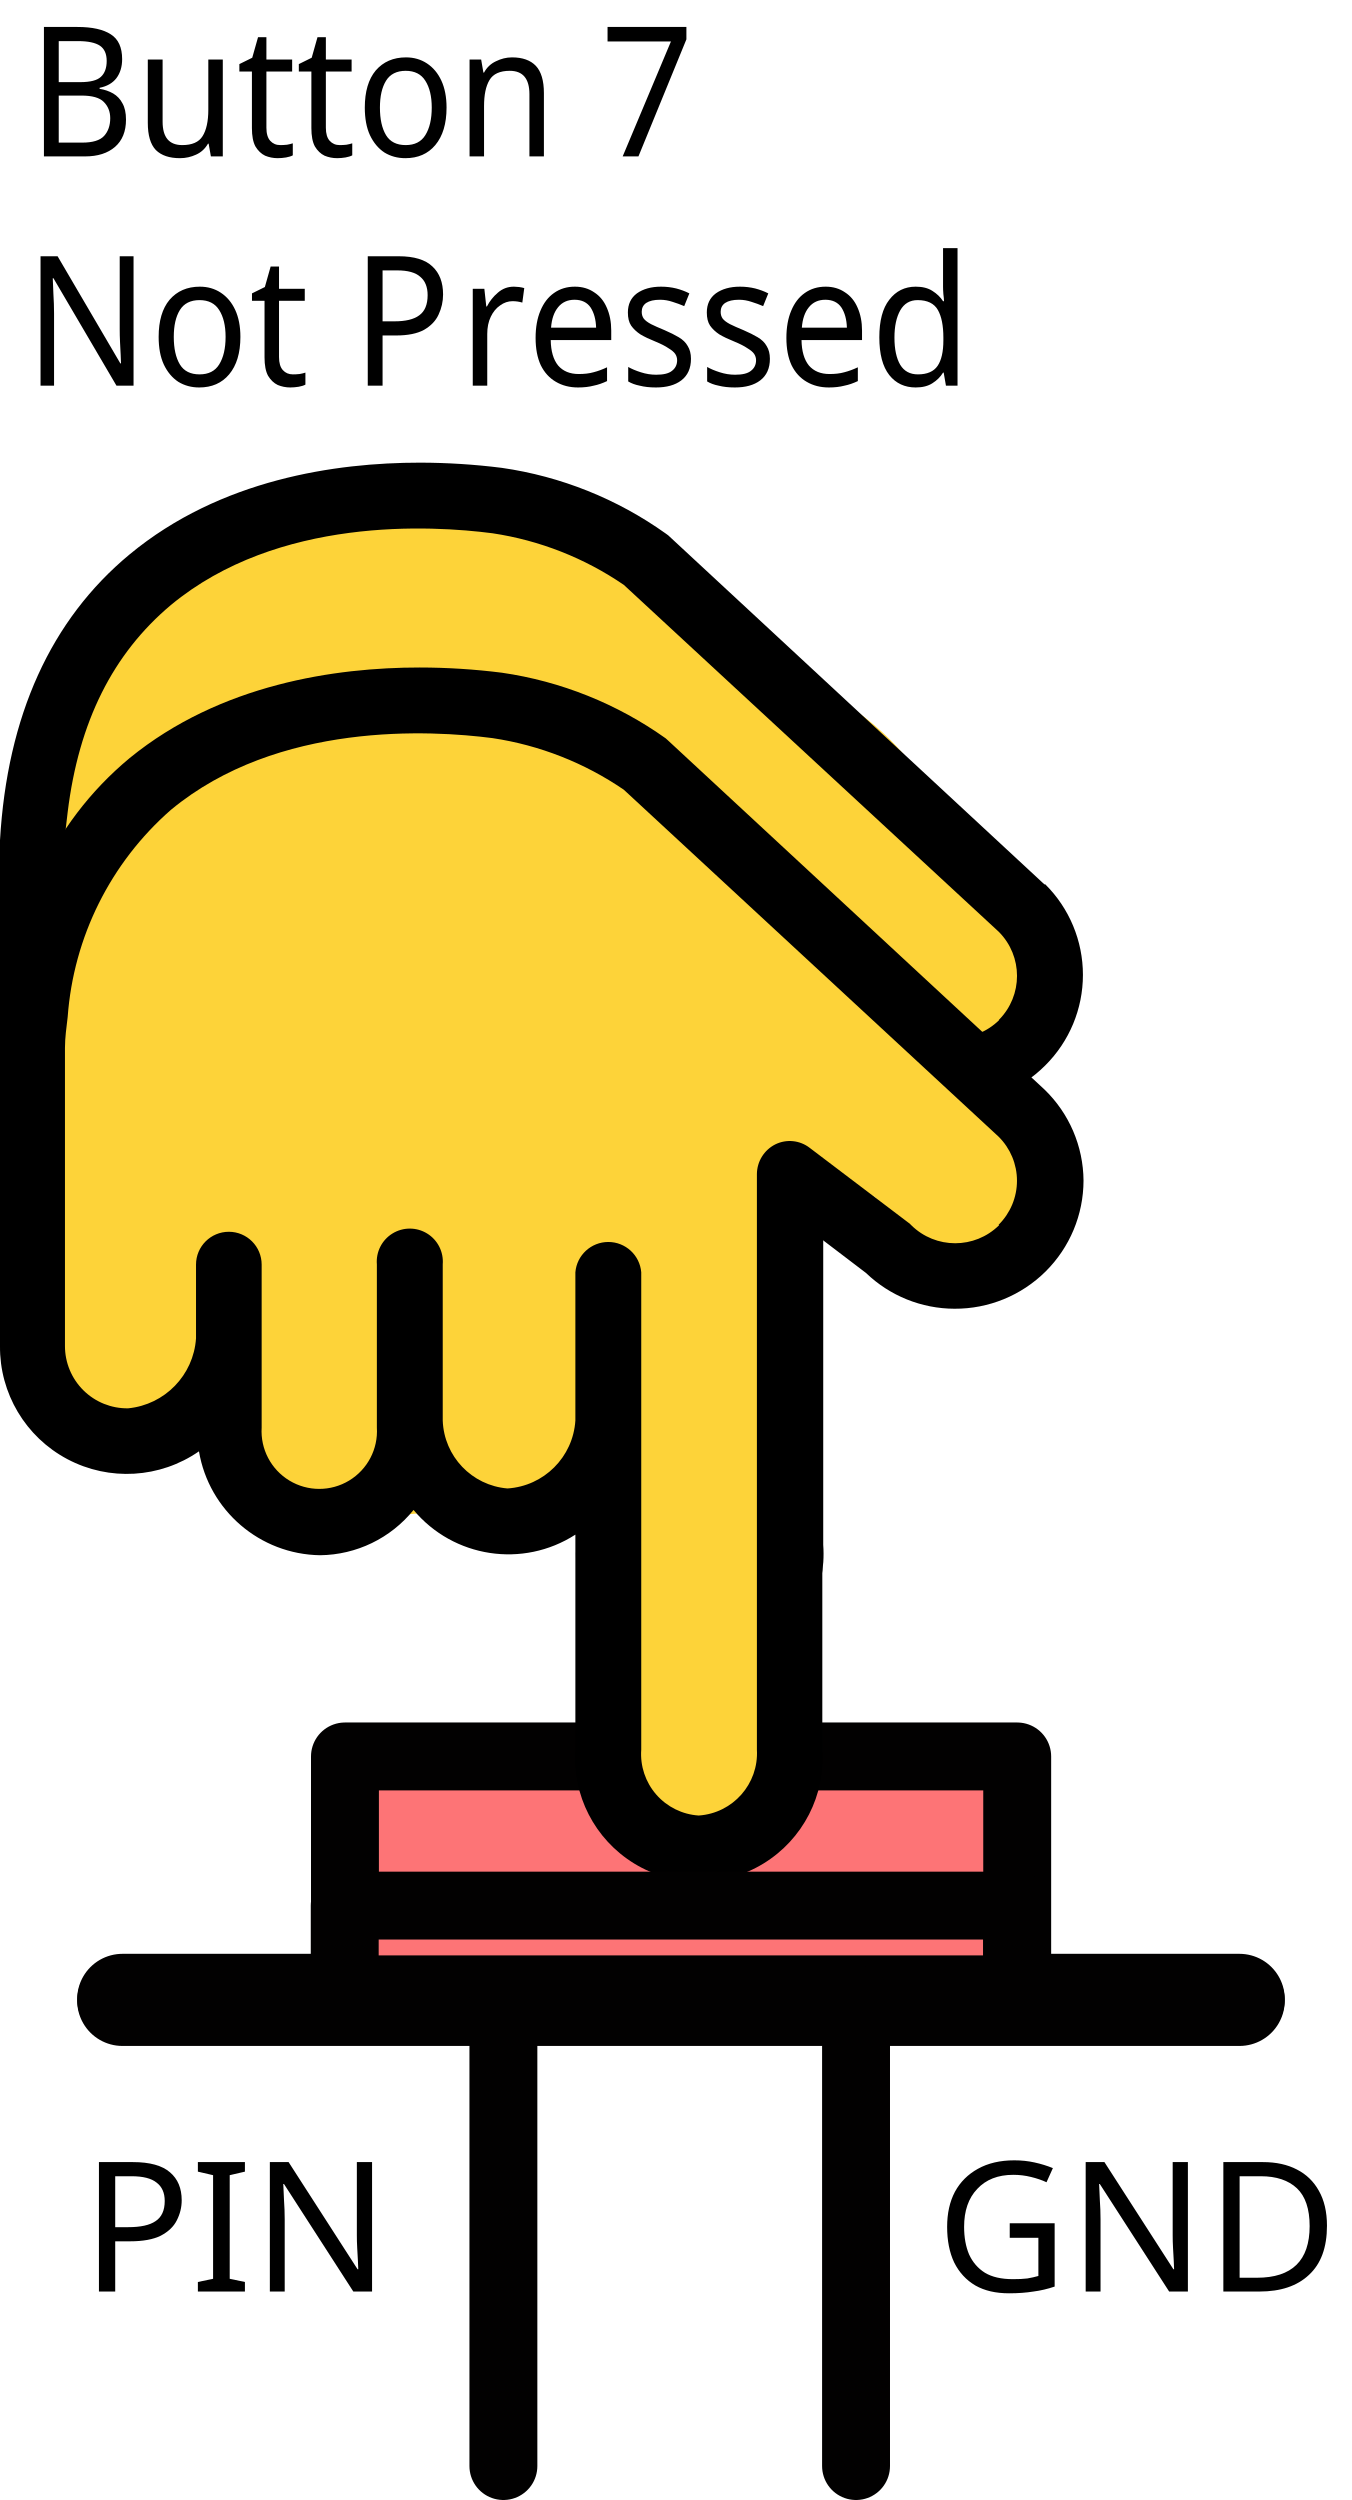
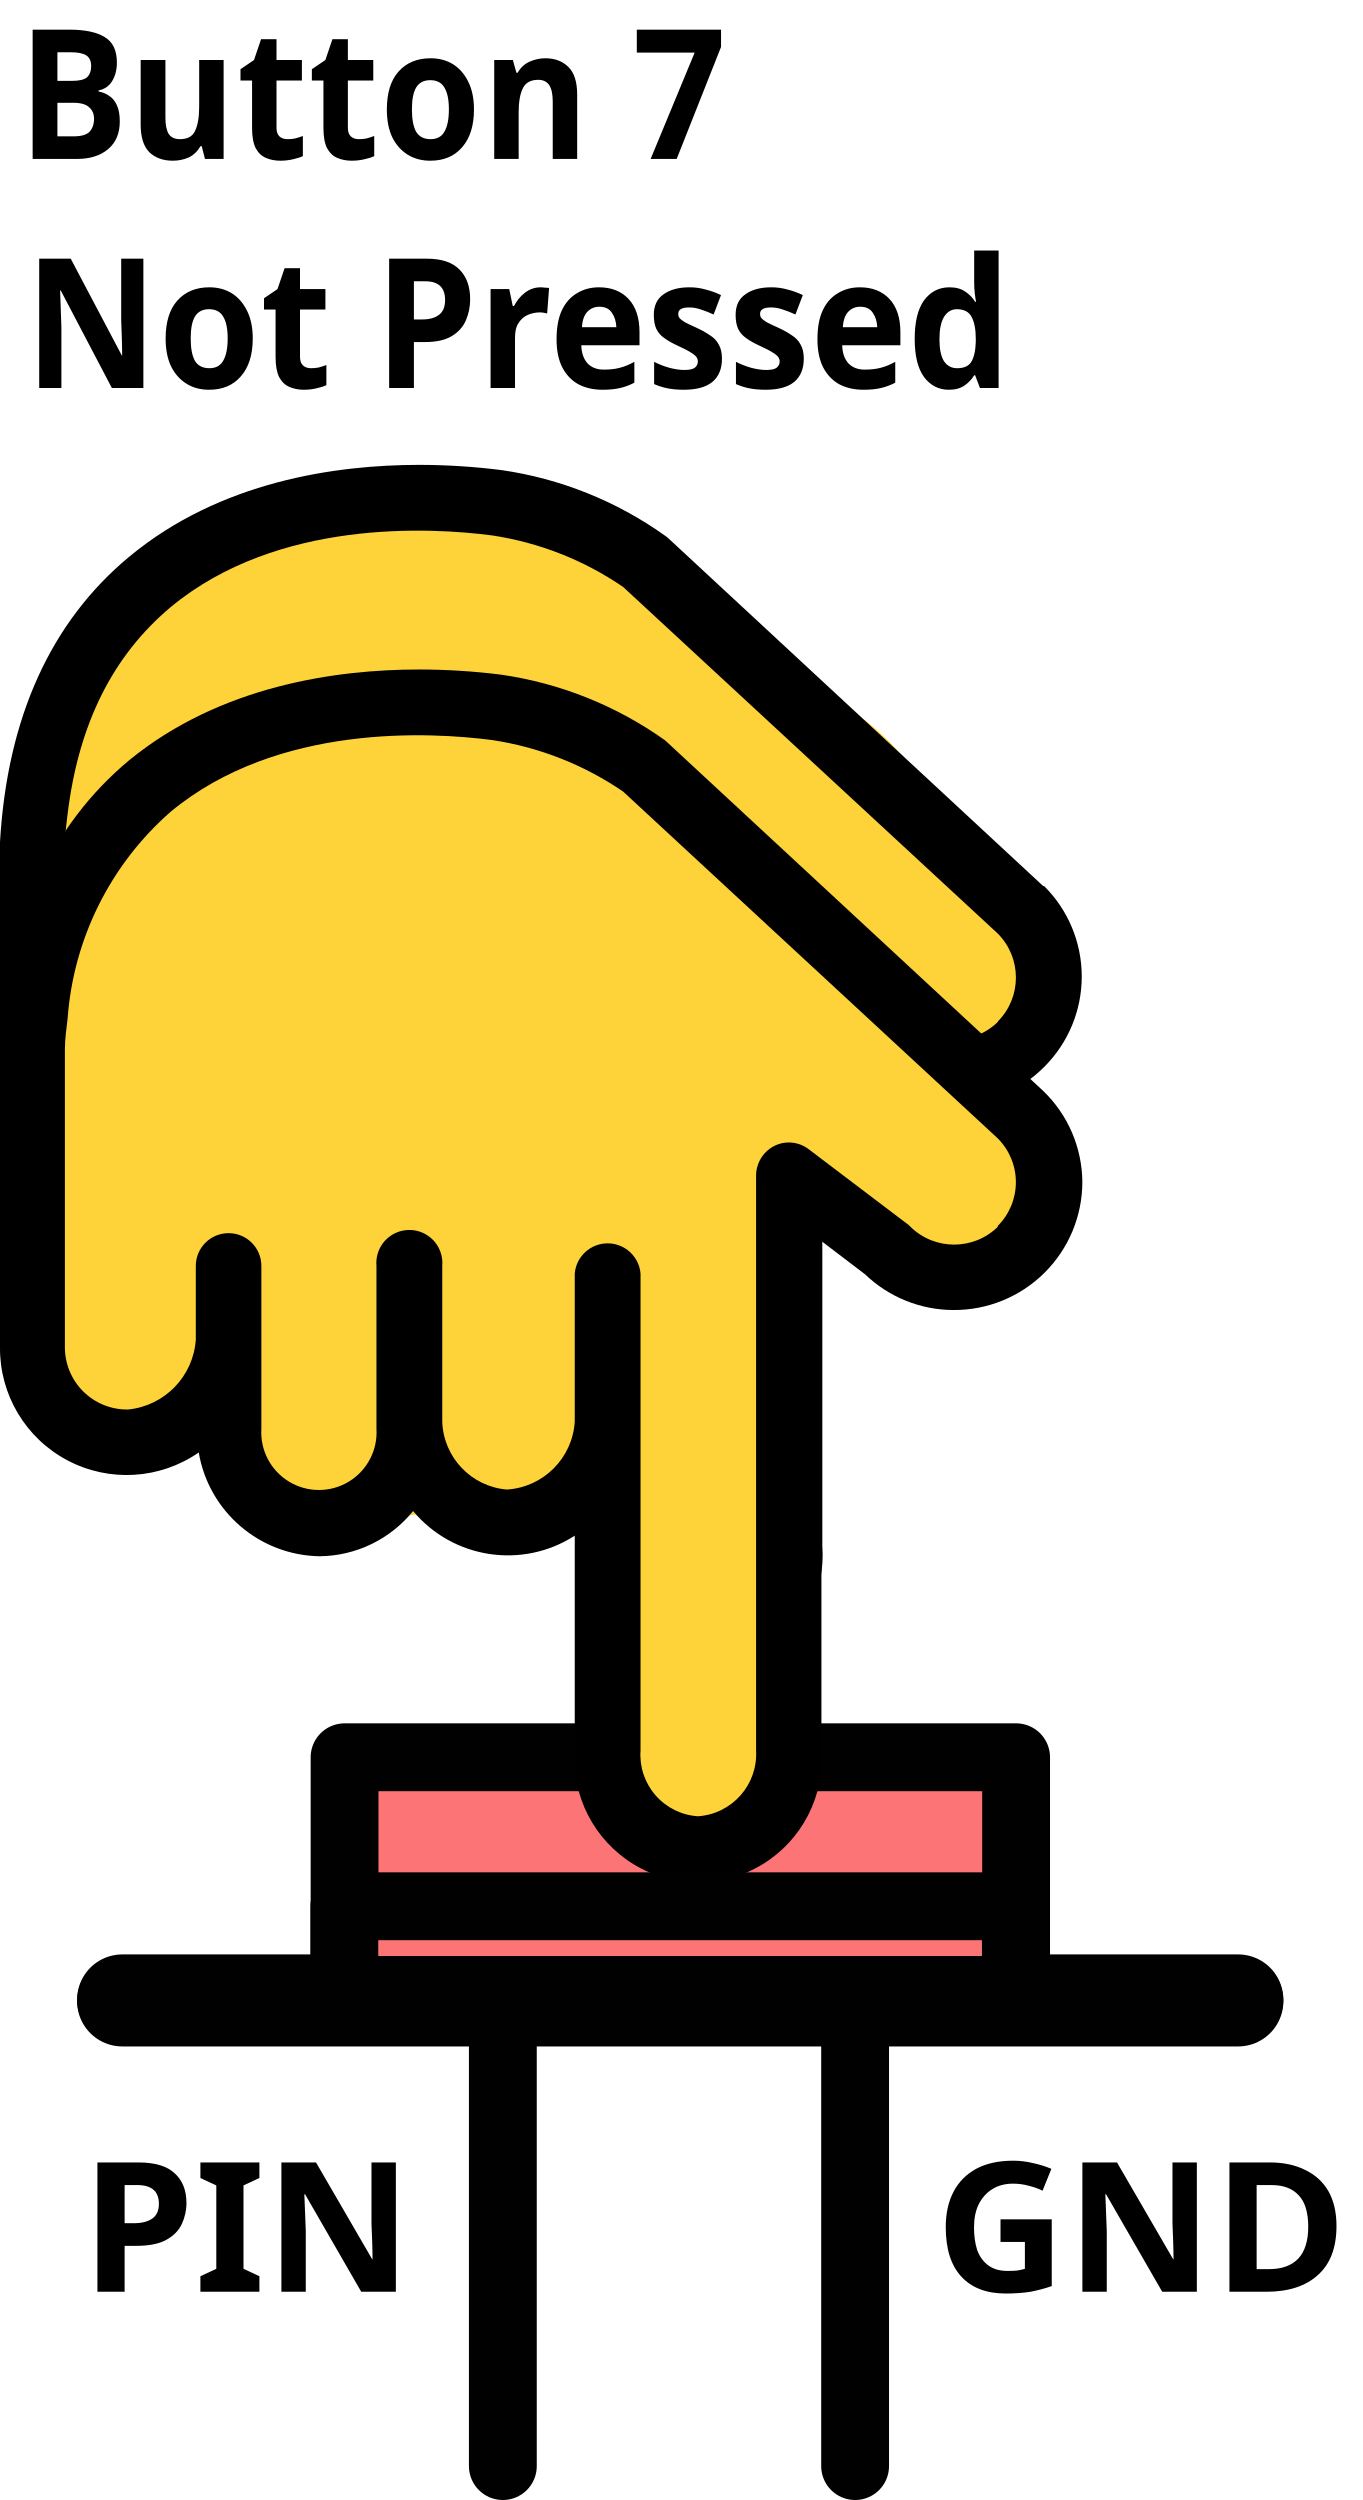
- <svg xmlns="http://www.w3.org/2000/svg" width="59.7" height="110.45" viewBox="0 0 59.7 110.45">
+ <svg xmlns="http://www.w3.org/2000/svg" width="60.26" height="110.57" viewBox="0 0 60.26 110.57">
  <g id="BUTTON_NOT_PRESSED">
    <g>
-       <path d="M58,49.7a8,8,0,0,0-4-4.23,3.28,3.28,0,0,0-.12-.88c-1.19-4.41-6.4-7.41-11.06-8.32a3.72,3.72,0,0,0-.75-.8c-1.63-1.34-3.32-3.23-5.37-3.88a21.06,21.06,0,0,0-3-.31c-1.21-.2-2.35-.74-3.57-.85-2.16-.2-4.31,1-6.27,1.88-.65.14-1.3.29-1.94.48A19.32,19.32,0,0,0,19.51,34a3.32,3.32,0,0,0-.74.14l-.11,0a3.76,3.76,0,0,0-2.36,2.1,3.94,3.94,0,0,0-1.62,1.29c-2.21,2.93-1.1,7-1.12,10.44,0,4.34-.14,8.61,1.37,12.74,1,2.74,4.72,3.56,6.45,1.5,0,.17,0,.33,0,.5.11,1.85,1.62,4,3.73,3.74,2.31-.24,4.71-.7,7-.73,1.7,0,3.08.51,4.76-.1A4.32,4.32,0,0,0,38,65.06c0,.54.08,1.08.1,1.64a33.18,33.18,0,0,0,1,5.27c0,1.67-.07,3.35-.11,5-.1,4.81,7.37,4.81,7.48,0l0-1.63a3.54,3.54,0,0,0,.29-1.68,17.16,17.16,0,0,0-.21-1.91q.16-8.07.34-16.14c0-1.47.16-3,.24-4.6l.18.06c.86.19,3.85,1.66,3.44.6C52.52,56.13,59.75,54.2,58,49.7Z" transform="translate(-12.13 -7.93)" fill="#fdd339" />
-       <path d="M58.27,47,41.65,31.58l-.11-.08a16.52,16.52,0,0,0-7.24-2.9,29.25,29.25,0,0,0-3.62-.23c-3.71,0-8.81.73-12.82,4.05-3.49,2.89-5.41,7.14-5.73,12.63V58.34A5.61,5.61,0,0,0,20.92,63a5.51,5.51,0,0,0,5.36,4.59,5.36,5.36,0,0,0,4.12-2,5.69,5.69,0,0,0,4.19,2,5.57,5.57,0,0,0,3-.87v9.46a5.47,5.47,0,1,0,10.91,0V53.65l1.93,1.47A5.65,5.65,0,0,0,58.31,55a5.64,5.64,0,0,0,0-8Zm-2,6a2.78,2.78,0,0,1-3.89,0,1,1,0,0,0-.15-.14l-4.33-3.28a1.46,1.46,0,0,0-1.53-.15,1.5,1.5,0,0,0-.81,1.31V76.18a2.57,2.57,0,1,1-5.09,0V55.09a1.46,1.46,0,0,0-2.91,0v6.55a3.21,3.21,0,0,1-3,3,3.12,3.12,0,0,1-2.85-3v-6.9a1.46,1.46,0,1,0-2.91,0v7.2a2.55,2.55,0,1,1-5.09,0v-7.2a1.46,1.46,0,1,0-2.91,0V58a3.32,3.32,0,0,1-3,3.09A2.75,2.75,0,0,1,15,58.34V45.18c0-.47.07-.93.12-1.37.49-4,2-7,4.56-9.15,4.73-3.92,11.52-3.52,14.21-3.17a13.93,13.93,0,0,1,5.8,2.28L56.26,49.1a2.76,2.76,0,0,1,0,3.89Z" transform="translate(-12.13 -7.93)" />
+       <path d="M58,49.7a8,8,0,0,0-4-4.23,3.28,3.28,0,0,0-.12-.88c-1.19-4.41-6.4-7.41-11.06-8.32a3.72,3.72,0,0,0-.75-.8c-1.63-1.34-3.32-3.23-5.37-3.88a21.06,21.06,0,0,0-3-.31c-1.21-.2-2.35-.74-3.57-.85-2.16-.2-4.31,1-6.27,1.88-.65.14-1.3.29-1.94.48A19.32,19.32,0,0,0,19.51,34a3.32,3.32,0,0,0-.74.14l-.11,0a3.76,3.76,0,0,0-2.36,2.1,3.94,3.94,0,0,0-1.62,1.29c-2.21,2.93-1.1,7-1.12,10.44,0,4.34-.14,8.61,1.37,12.74,1,2.74,4.72,3.56,6.45,1.5,0,.17,0,.33,0,.5.11,1.85,1.62,4,3.73,3.74,2.31-.24,4.71-.7,7-.73,1.7,0,3.08.51,4.76-.1A4.32,4.32,0,0,0,38,65.06c0,.54.08,1.08.1,1.64a33.18,33.18,0,0,0,1,5.27c0,1.67-.07,3.35-.11,5-.1,4.81,7.37,4.81,7.48,0l0-1.63a3.54,3.54,0,0,0,.29-1.68,17.16,17.16,0,0,0-.21-1.91q.16-8.07.34-16.14c0-1.47.16-3,.24-4.6l.18.06c.86.19,3.85,1.66,3.44.6C52.52,56.13,59.75,54.2,58,49.7Z" transform="translate(-12.13 -7.81)" fill="#fdd339" />
+       <path d="M58.27,47,41.65,31.58l-.11-.08a16.52,16.52,0,0,0-7.24-2.9,29.25,29.25,0,0,0-3.62-.23c-3.71,0-8.81.73-12.82,4.05-3.49,2.89-5.41,7.14-5.73,12.63V58.34A5.61,5.61,0,0,0,20.92,63a5.51,5.51,0,0,0,5.36,4.59,5.36,5.36,0,0,0,4.12-2,5.69,5.69,0,0,0,4.19,2,5.57,5.57,0,0,0,3-.87v9.46a5.47,5.47,0,1,0,10.91,0V53.65l1.93,1.47A5.65,5.65,0,0,0,58.31,55a5.64,5.64,0,0,0,0-8Zm-2,6a2.78,2.78,0,0,1-3.89,0,1,1,0,0,0-.15-.14l-4.33-3.28a1.46,1.46,0,0,0-1.53-.15,1.5,1.5,0,0,0-.81,1.31V76.18a2.57,2.57,0,1,1-5.09,0V55.09a1.46,1.46,0,0,0-2.91,0v6.55a3.21,3.21,0,0,1-3,3,3.12,3.12,0,0,1-2.85-3v-6.9a1.46,1.46,0,1,0-2.91,0v7.2a2.55,2.55,0,1,1-5.09,0v-7.2a1.46,1.46,0,1,0-2.91,0V58a3.32,3.32,0,0,1-3,3.09A2.75,2.75,0,0,1,15,58.34V45.18c0-.47.07-.93.12-1.37.49-4,2-7,4.56-9.15,4.73-3.92,11.52-3.52,14.21-3.17a13.93,13.93,0,0,1,5.8,2.28L56.26,49.1a2.76,2.76,0,0,1,0,3.89Z" transform="translate(-12.13 -7.81)" />
    </g>
-     <rect x="15.24" y="77.6" width="29.7" height="10.72" stroke-width="3" stroke="#020101" stroke-linecap="round" stroke-linejoin="round" fill="#fd7476" />
-     <line x1="5.41" y1="88.32" x2="54.76" y2="88.32" fill="none" stroke="#020101" stroke-linecap="round" stroke-linejoin="round" stroke-width="4" />
-     <path d="M20.37,30.91" transform="translate(-12.13 -7.93)" />
+     <rect x="15.24" y="77.72" width="29.7" height="10.72" stroke-width="3" stroke="#020101" stroke-linecap="round" stroke-linejoin="round" fill="#fd7476" />
+     <line x1="5.41" y1="88.44" x2="54.76" y2="88.44" fill="none" stroke="#020101" stroke-linecap="round" stroke-linejoin="round" stroke-width="4" />
+     <path d="M20.37,30.91" transform="translate(-12.13 -7.81)" />
  </g>
  <g id="BUTTON_PRESSED">
    <g>
-       <path d="M58,58.75a8,8,0,0,0-4-4.23,3.73,3.73,0,0,0-.12-.88c-1.2-4.41-6.4-7.41-11.07-8.31a3.49,3.49,0,0,0-.74-.81c-1.63-1.34-3.32-3.23-5.38-3.88a20.92,20.92,0,0,0-3-.31c-1.21-.2-2.35-.74-3.58-.85-2.15-.2-4.31,1-6.26,1.88-.66.14-1.31.29-1.94.49A17,17,0,0,0,19.51,43a3.22,3.22,0,0,0-.74.14l-.11,0a3.72,3.72,0,0,0-2.36,2.11,3.83,3.83,0,0,0-1.62,1.28c-2.22,2.93-1.1,7-1.12,10.44,0,4.34-.14,8.61,1.37,12.74,1,2.74,4.72,3.56,6.45,1.5,0,.17,0,.33,0,.5.12,1.86,1.63,4,3.74,3.74,2.31-.24,4.7-.7,7-.73,1.71,0,3.08.51,4.77-.1A4.32,4.32,0,0,0,38,74.11c0,.54.08,1.08.1,1.64a34.32,34.32,0,0,0,1,5.27c0,1.67-.07,3.35-.1,5-.1,4.81,7.37,4.81,7.47,0,0-.54,0-1.08,0-1.62a3.73,3.73,0,0,0,.29-1.69,15.09,15.09,0,0,0-.22-1.91q.18-8.07.35-16.14c0-1.46.16-3,.24-4.6l.18.06c.86.2,3.85,1.66,3.44.6C52.51,65.18,59.74,63.25,58,58.75Z" transform="translate(-12.13 -7.93)" fill="#fdd339" />
-       <path d="M58.27,56.06,41.64,40.64l-.1-.09a16.58,16.58,0,0,0-7.24-2.9,29.3,29.3,0,0,0-3.63-.23c-3.71,0-8.8.73-12.81,4-3.49,2.9-5.42,7.14-5.73,12.63V67.39a5.6,5.6,0,0,0,8.79,4.66,5.51,5.51,0,0,0,5.35,4.59,5.38,5.38,0,0,0,4.13-2,5.46,5.46,0,0,0,7.15,1.09v9.46a5.47,5.47,0,1,0,10.91,0V62.7l1.93,1.47a5.66,5.66,0,0,0,3.91,1.58A5.67,5.67,0,0,0,60,60.09,5.65,5.65,0,0,0,58.27,56.06Zm-2,6a2.76,2.76,0,0,1-3.88,0,.64.64,0,0,0-.15-.13l-4.34-3.29a1.44,1.44,0,0,0-1.52-.15,1.48,1.48,0,0,0-.81,1.31V85.23A2.76,2.76,0,0,1,43,88.14a2.72,2.72,0,0,1-2.54-2.91V64.14a1.46,1.46,0,0,0-2.91,0v6.55a3.21,3.21,0,0,1-3,3,3.12,3.12,0,0,1-2.86-3v-6.9a1.46,1.46,0,1,0-2.91,0V71a2.55,2.55,0,1,1-5.09,0v-7.2a1.45,1.45,0,1,0-2.9,0v3.26a3.33,3.33,0,0,1-3,3.09A2.75,2.75,0,0,1,15,67.39V54.23c0-.47.07-.93.12-1.37a13.46,13.46,0,0,1,4.56-9.15c4.73-3.92,11.51-3.52,14.21-3.17a13.93,13.93,0,0,1,5.8,2.28L56.25,58.15a2.74,2.74,0,0,1,0,3.89Z" transform="translate(-12.13 -7.93)" />
+       <path d="M58,58.75a8,8,0,0,0-4-4.23,3.73,3.73,0,0,0-.12-.88c-1.2-4.41-6.4-7.41-11.07-8.31a3.49,3.49,0,0,0-.74-.81c-1.63-1.34-3.32-3.23-5.38-3.88a20.92,20.92,0,0,0-3-.31c-1.21-.2-2.35-.74-3.58-.85-2.15-.2-4.31,1-6.26,1.88-.66.14-1.31.29-1.94.49A17,17,0,0,0,19.51,43a3.22,3.22,0,0,0-.74.14l-.11,0a3.72,3.72,0,0,0-2.36,2.11,3.83,3.83,0,0,0-1.62,1.28c-2.22,2.93-1.1,7-1.12,10.44,0,4.34-.14,8.61,1.37,12.74,1,2.74,4.72,3.56,6.45,1.5,0,.17,0,.33,0,.5.12,1.86,1.63,4,3.74,3.74,2.31-.24,4.7-.7,7-.73,1.71,0,3.08.51,4.77-.1A4.32,4.32,0,0,0,38,74.11c0,.54.08,1.08.1,1.64a34.32,34.32,0,0,0,1,5.27c0,1.67-.07,3.35-.1,5-.1,4.81,7.37,4.81,7.47,0,0-.54,0-1.08,0-1.62a3.73,3.73,0,0,0,.29-1.69,15.09,15.09,0,0,0-.22-1.91q.18-8.07.35-16.14c0-1.46.16-3,.24-4.6l.18.06c.86.2,3.85,1.66,3.44.6C52.51,65.18,59.74,63.25,58,58.75Z" transform="translate(-12.13 -7.81)" fill="#fdd339" />
+       <path d="M58.27,56.06,41.64,40.64l-.1-.09a16.58,16.58,0,0,0-7.24-2.9,29.3,29.3,0,0,0-3.63-.23c-3.71,0-8.8.73-12.81,4-3.49,2.9-5.42,7.14-5.73,12.63V67.39a5.6,5.6,0,0,0,8.79,4.66,5.51,5.51,0,0,0,5.35,4.59,5.38,5.38,0,0,0,4.13-2,5.46,5.46,0,0,0,7.15,1.09v9.46a5.47,5.47,0,1,0,10.91,0V62.7l1.93,1.47a5.66,5.66,0,0,0,3.91,1.58A5.67,5.67,0,0,0,60,60.09,5.65,5.65,0,0,0,58.27,56.06Zm-2,6a2.76,2.76,0,0,1-3.88,0,.64.64,0,0,0-.15-.13l-4.34-3.29a1.44,1.44,0,0,0-1.52-.15,1.48,1.48,0,0,0-.81,1.31V85.23A2.76,2.76,0,0,1,43,88.14a2.72,2.72,0,0,1-2.54-2.91V64.14a1.46,1.46,0,0,0-2.91,0v6.55a3.21,3.21,0,0,1-3,3,3.12,3.12,0,0,1-2.86-3v-6.9a1.46,1.46,0,1,0-2.91,0V71a2.55,2.55,0,1,1-5.09,0v-7.2a1.45,1.45,0,1,0-2.9,0v3.26a3.33,3.33,0,0,1-3,3.09A2.75,2.75,0,0,1,15,67.39V54.23c0-.47.07-.93.12-1.37a13.46,13.46,0,0,1,4.56-9.15c4.73-3.92,11.51-3.52,14.21-3.17a13.93,13.93,0,0,1,5.8,2.28L56.25,58.15a2.74,2.74,0,0,1,0,3.89Z" transform="translate(-12.13 -7.81)" />
    </g>
-     <rect x="15.23" y="84.19" width="29.7" height="4.2" stroke-width="3" stroke="#020101" stroke-linecap="round" stroke-linejoin="round" fill="#fd7476" />
-     <line x1="5.41" y1="88.39" x2="54.76" y2="88.39" fill="none" stroke="#020101" stroke-linecap="round" stroke-linejoin="round" stroke-width="4" />
-     <path d="M20.36,28" transform="translate(-12.13 -7.93)" />
+     <rect x="15.23" y="84.31" width="29.7" height="4.2" stroke-width="3" stroke="#020101" stroke-linecap="round" stroke-linejoin="round" fill="#fd7476" />
+     <line x1="5.41" y1="88.51" x2="54.76" y2="88.51" fill="none" stroke="#020101" stroke-linecap="round" stroke-linejoin="round" stroke-width="4" />
+     <path d="M20.36,28" transform="translate(-12.13 -7.81)" />
  </g>
  <g id="TEXT">
-     <text id="PRESSED_STATE" transform="translate(1.08 17.04) scale(0.91 1)" font-size="8" font-family="ArialRoundedMTBold, Arial Rounded MT Bold">Not P<tspan x="21.08" y="0" letter-spacing="-0.02em">r</tspan>
-       <tspan x="24.38" y="0">essed</tspan>
-     </text>
-     <text id="BUTTON_TEXT" transform="translate(1.23 6.91) scale(0.91 1)" font-size="8" font-family="ArialRoundedMTBold, Arial Rounded MT Bold">Button 7 </text>
-     <text transform="translate(3.59 101.24)" font-size="8" font-family="ArialRoundedMTBold, Arial Rounded MT Bold">PIN</text>
-     <text transform="translate(41.36 101.24)" font-size="8" font-family="ArialRoundedMTBold, Arial Rounded MT Bold">GND</text>
+     <text id="PRESSED_STATE" transform="translate(1.08 17.16) scale(0.91 1)" font-size="8" font-family="Biryani-SemiBold, Biryani" font-weight="600">Not Pressed</text>
+     <text id="BUTTON_TEXT" transform="translate(0.79 7.03) scale(0.91 1)" font-size="8" font-family="Biryani-SemiBold, Biryani" font-weight="600">Button 7 </text>
+     <text transform="translate(3.59 101.36)" font-size="8" font-family="Biryani-SemiBold, Biryani" font-weight="600">PIN</text>
+     <text transform="translate(41.36 101.36)" font-size="8" font-family="Biryani-SemiBold, Biryani" font-weight="600">GND</text>
  </g>
  <g id="WIRES">
-     <line id="PIN_WIRE" x1="22.24" y1="88.32" x2="22.24" y2="108.95" fill="none" stroke="#020101" stroke-linecap="round" stroke-miterlimit="10" stroke-width="3" />
-     <line id="GND_WIRE" x1="37.82" y1="88.32" x2="37.82" y2="108.95" fill="none" stroke="#020101" stroke-linecap="round" stroke-miterlimit="10" stroke-width="3" />
+     <line id="PIN_WIRE" x1="22.24" y1="88.44" x2="22.24" y2="109.07" fill="none" stroke="#020101" stroke-linecap="round" stroke-miterlimit="10" stroke-width="3" />
+     <line id="GND_WIRE" x1="37.82" y1="88.44" x2="37.82" y2="109.07" fill="none" stroke="#020101" stroke-linecap="round" stroke-miterlimit="10" stroke-width="3" />
  </g>
</svg>
